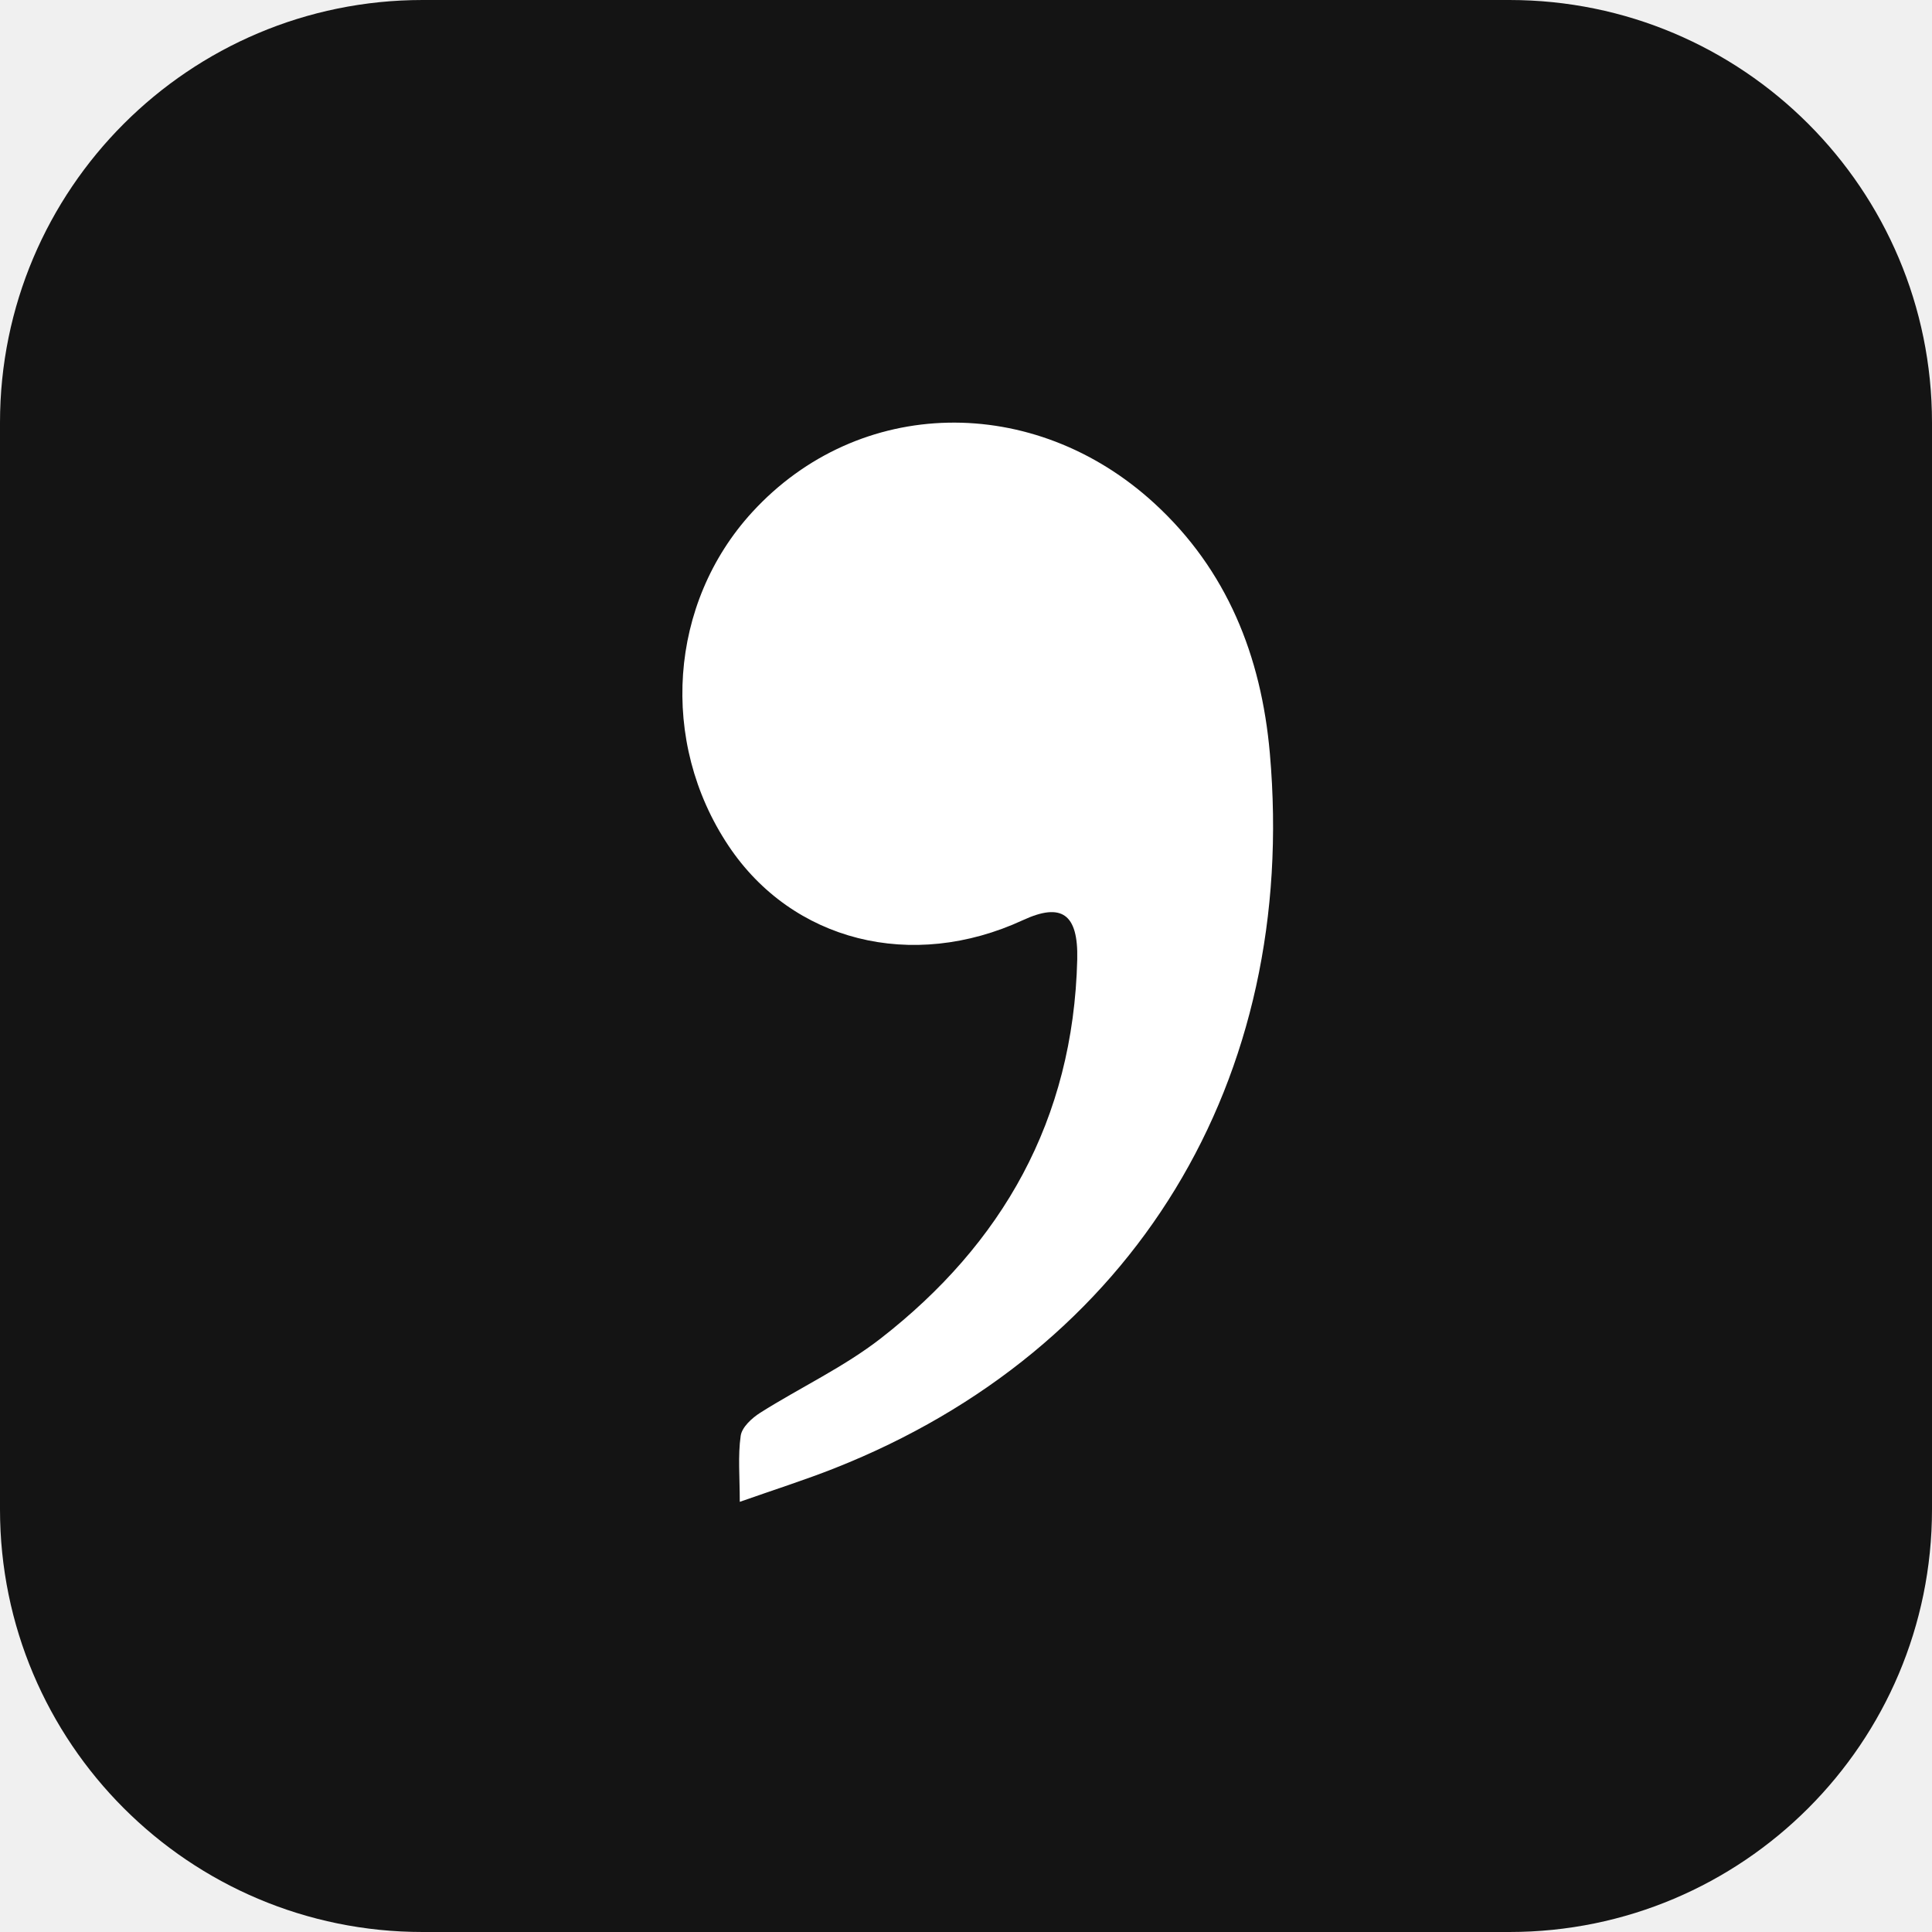
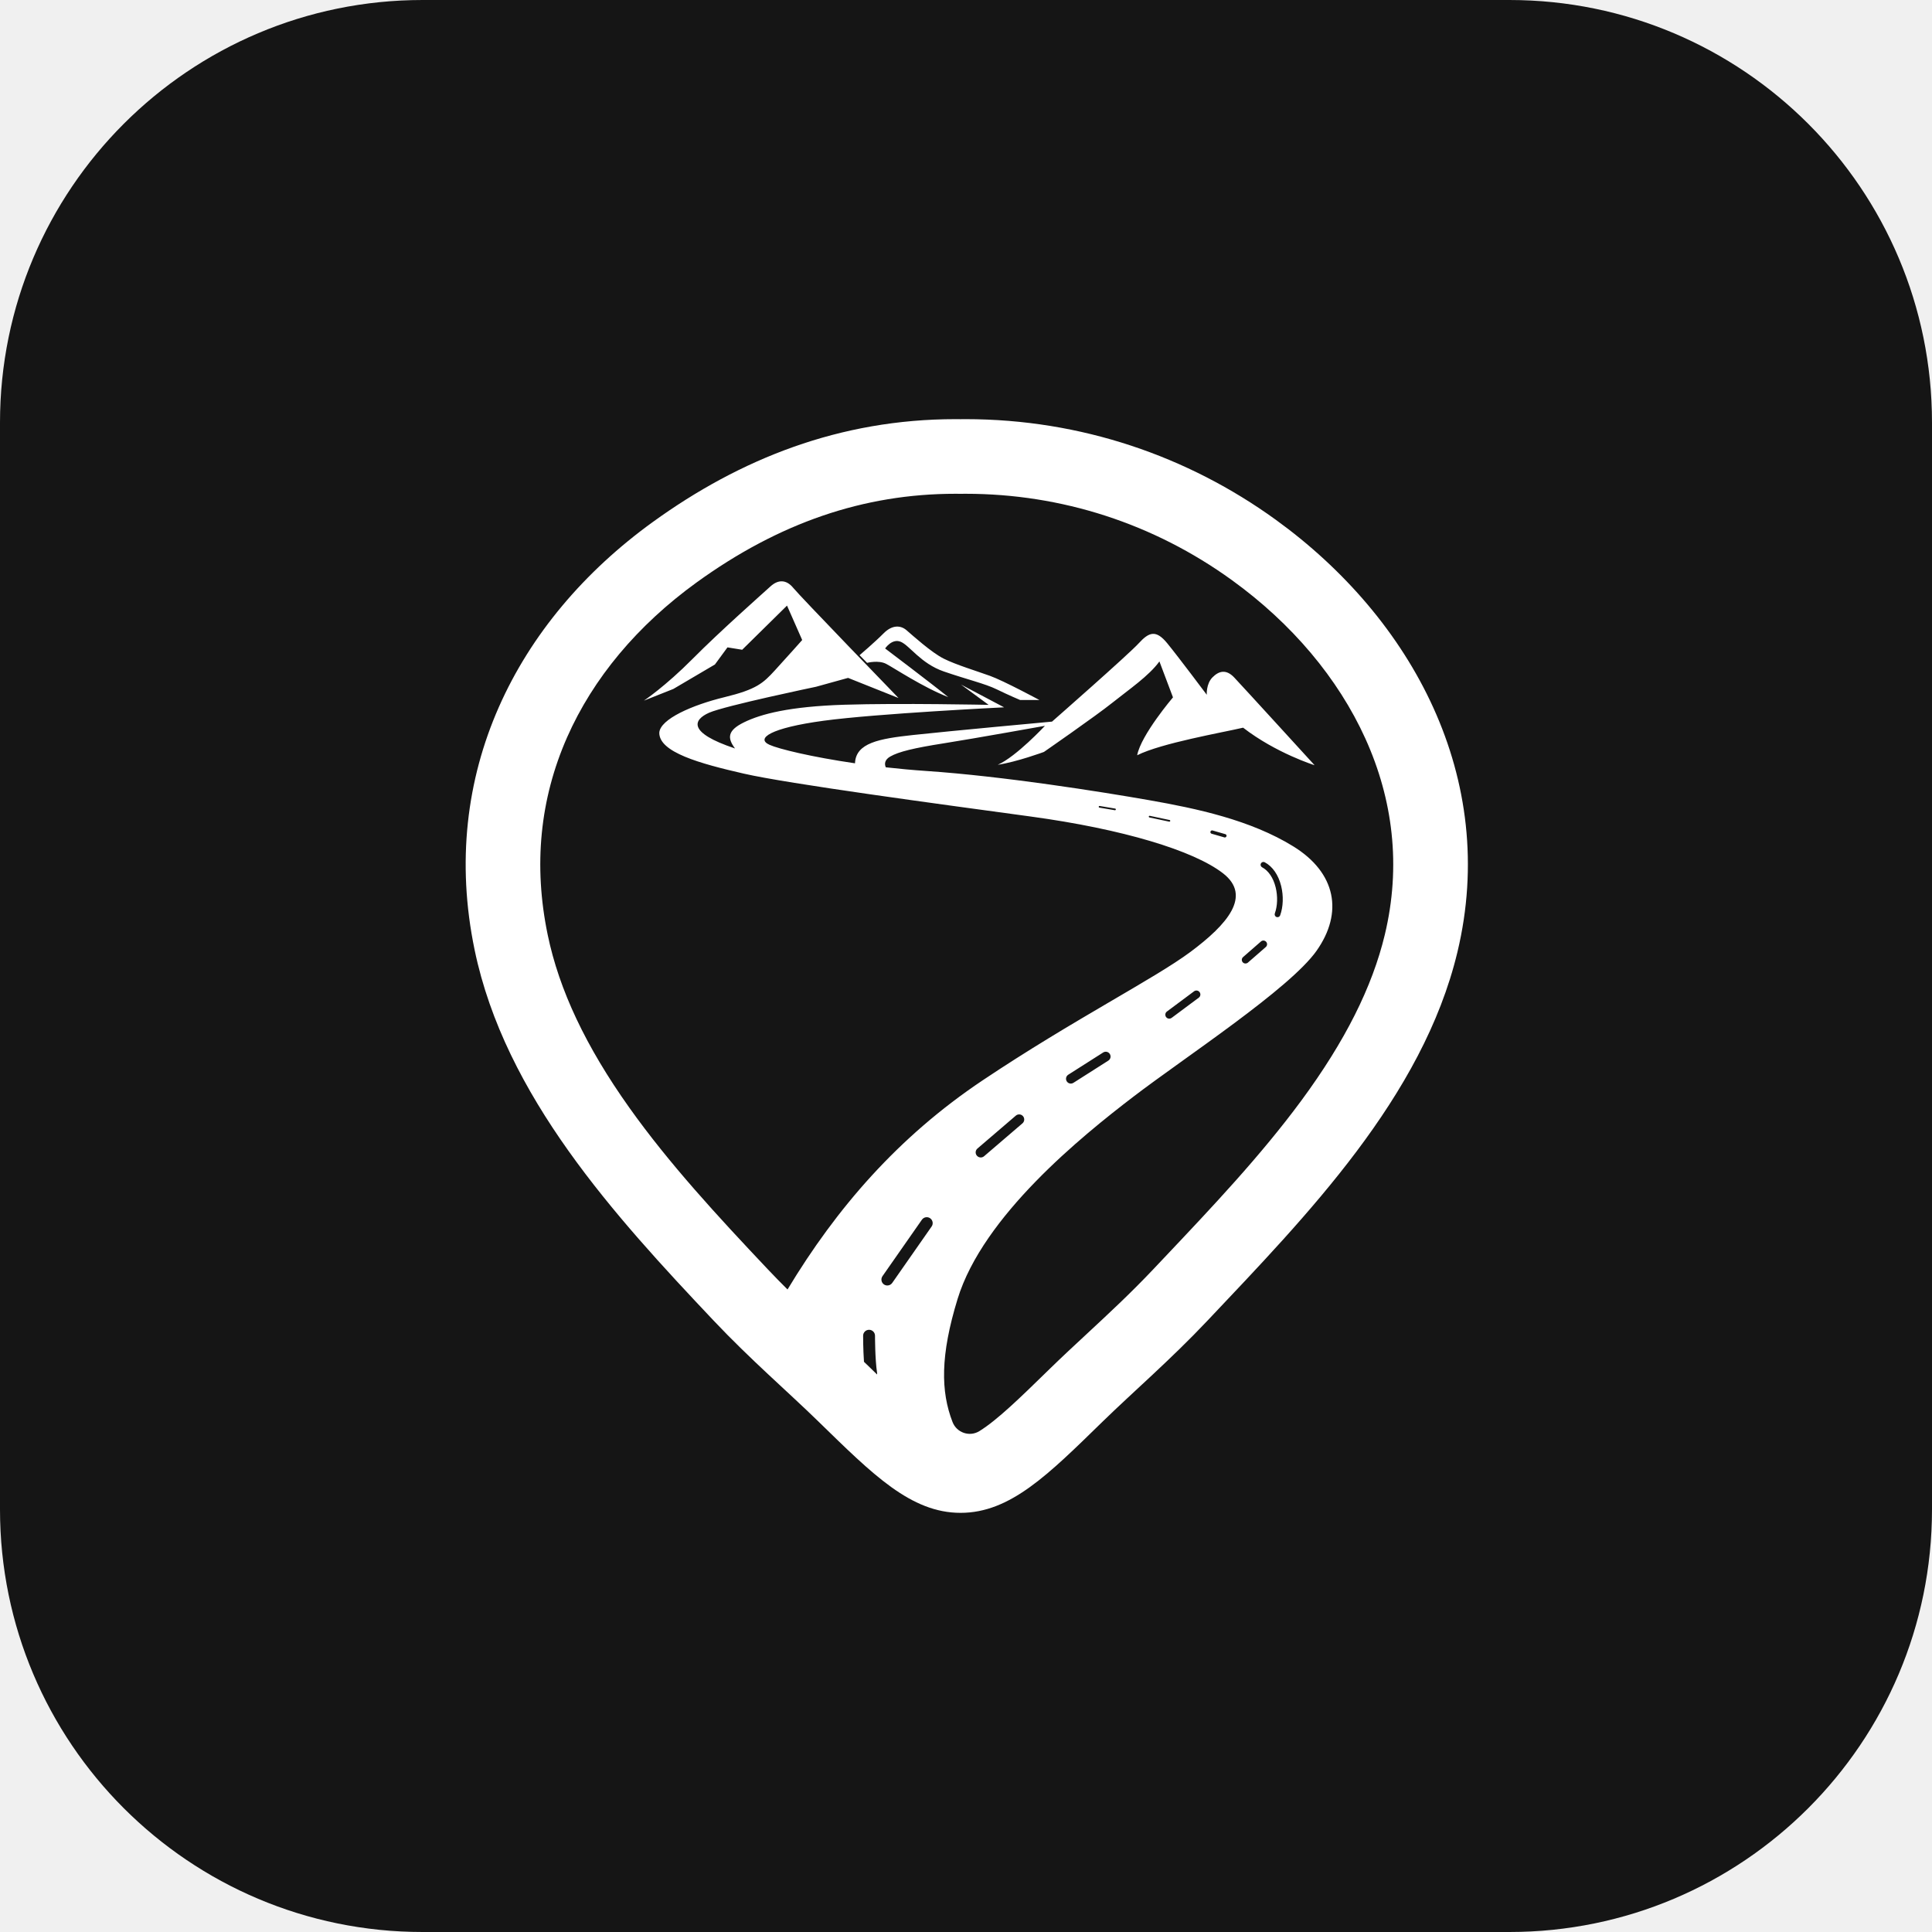
- <svg xmlns="http://www.w3.org/2000/svg" width="128" height="128" viewBox="0 0 128 128" fill="none">
-   <rect width="128" height="128" rx="28" fill="#141414" />
-   <path fill-rule="evenodd" clip-rule="evenodd" d="M49.012 99.5C49.012 97.846 48.882 96.46 49.073 95.124C49.154 94.554 49.822 93.944 50.366 93.6C53.018 91.923 55.9 90.583 58.37 88.659C66.37 82.426 71.111 74.222 71.37 63.564C71.444 60.537 70.328 59.781 67.777 60.96C60.414 64.364 52.496 62.368 48.271 56.043C43.663 49.145 44.312 39.961 49.833 33.935C56.885 26.238 68.49 26.008 76.492 33.358C81.285 37.761 83.563 43.447 84.131 49.913C86.035 71.578 75.131 89.434 55.285 97.278C53.321 98.054 51.307 98.692 49.012 99.5Z" fill="white" />
+ <svg xmlns="http://www.w3.org/2000/svg" width="128" height="128" viewBox="0 0 128 128" fill="#fff">
+   <rect width="128" height="128" rx="28" fill="#151515" />
+   <path d="m84.512 34.427c-5.797-4.192-12.882-6.657-20.534-6.657-.113 0-.227.001-.339.003-.113-.001-.226-.003-.339-.003-7.652 0-14.254 2.622-20.05 6.814-9.06 6.552-14.217 16.727-11.806 28.346 2.008 9.682 9.294 17.639 15.833 24.56 2.457 2.6 4.91 4.703 6.957 6.7 3.588 3.497 6.111 6.04 9.406 6.04s5.819-2.542 9.406-6.04c2.048-1.996 4.501-4.098 6.958-6.7 6.538-6.921 14.253-14.8 16.555-24.417 2.752-11.503-2.987-22.094-12.047-28.646zm-27.328 54.068c0-.217.176-.393.394-.393 0 0 0 0 .001 0 .217 0 .393.177.393.394 0 .015-.001 1.567.136 2.454.006.039.006.076.001.113-.054-.052-.107-.105-.162-.157l-.263-.256c-.147-.143-.294-.285-.443-.427-.058-.826-.057-1.681-.057-1.728zm1.283-3.946 2.611-3.739c.125-.178.37-.222.547-.097.178.125.222.37.097.547l-2.611 3.739c-.076.109-.199.168-.323.168-.077 0-.156-.023-.225-.07-.176-.124-.22-.369-.096-.548zm33.281-22.626c-.833 3.477-2.641 7.072-5.528 10.989-2.704 3.668-5.947 7.096-9.084 10.411-.245.259-.488.516-.73.772-1.478 1.565-2.976 2.955-4.425 4.3-.835.775-1.624 1.507-2.39 2.254l-.263.256c-1.711 1.669-3.256 3.176-4.439 3.909-.648.402-1.504.112-1.78-.599-.785-2.023-.816-4.415.335-8.16 1.693-5.509 8.235-10.788 11.649-13.399 3.414-2.611 10.357-7.144 12.136-9.669 1.779-2.525 1.291-5.164-1.549-6.915s-6.398-2.506-9.555-3.06c-3.156-.554-9.669-1.588-14.747-1.932-.926-.063-1.829-.147-2.692-.244-.111-.25-.051-.515.292-.712.565-.325 1.568-.565 3.567-.88 1.999-.315 6.685-1.157 6.685-1.157s-1.904 2.046-3.127 2.582c1.272-.191 3.06-.851 3.06-.851s3.424-2.372 4.524-3.252c1.1-.88 2.439-1.788 3.127-2.745l.899 2.381c0 0-2.124 2.496-2.372 3.835 1.606-.804 5.624-1.501 7.019-1.826 2.19 1.693 4.734 2.486 4.734 2.486s-4.8-5.26-5.327-5.815c-.526-.554-1.005-.44-1.434-.009-.431.431-.382 1.157-.382 1.157s-1.884-2.515-2.62-3.414c-.736-.899-1.195-.755-1.884 0s-5.748 5.193-5.748 5.193-6.728.617-9.225.889c-2.217.242-3.778.518-3.828 1.873-2.887-.422-5.056-.95-5.669-1.228-.918-.416.052-1.114 3.591-1.592 3.539-.479 11.955-.889 11.955-.889l-2.859-1.511 1.836 1.348c0 0-5.872-.125-9.544-.009-3.673.115-5.538.617-6.656 1.162-1.119.545-1.119 1.048-.602 1.736-3.185-1.061-2.754-1.908-1.721-2.367 1.033-.459 7.087-1.721 7.087-1.721l2.124-.588 3.342 1.334c0 0-6.505-6.721-6.972-7.294-.467-.574-1.011-.559-1.513-.101s-3.335 2.962-5.157 4.799c-1.822 1.836-3.228 2.769-3.228 2.769l1.951-.774 2.754-1.621.832-1.134.975.158 2.97-2.926 1.005 2.281c0 0-1.018 1.148-1.807 2.008-.789.861-1.219 1.262-3.342 1.779-2.124.516-4.261 1.449-4.318 2.353-.015 1.291 2.654 2.037 5.595 2.711s12.882 2.008 18.993 2.84 10.802 2.252 12.753 3.759c1.951 1.506.272 3.405-2.137 5.203-2.41 1.798-7.765 4.495-13.771 8.512-5.627 3.764-9.694 8.485-12.937 13.863-.436-.432-.871-.877-1.305-1.335-3.328-3.523-6.533-6.992-9.18-10.715-2.879-4.049-4.648-7.795-5.406-11.454-.95-4.582-.517-8.981 1.286-13.077.858-1.946 2.024-3.809 3.467-5.534 1.444-1.727 3.163-3.316 5.11-4.725 5.466-3.955 11.077-5.877 17.151-5.877.097 0 .195.001.292.002.015 0 .032 0 .047 0s.032 0 .047 0c.097-.001.194-.002.292-.002 6.365 0 12.464 1.977 17.637 5.719 3.978 2.876 7.037 6.508 8.846 10.501.922 2.034 1.505 4.14 1.733 6.261.242 2.225.092 4.489-.445 6.728zm-26.99 14.17 2.544-2.18c.142-.121.354-.105.475.036.121.142.105.354-.036.475l-2.544 2.18c-.064.054-.142.081-.219.081-.095 0-.189-.04-.256-.118-.122-.139-.106-.353.036-.474zm6.016-4.89 2.314-1.473c.148-.095.345-.051.44.098s.051.345-.098.44l-2.314 1.473c-.053.034-.113.05-.171.05-.105 0-.208-.052-.269-.148-.094-.149-.05-.346.098-.44zm6.537-4.187 1.798-1.339c.116-.087.28-.063.367.054.087.116.063.28-.054.367l-1.798 1.339c-.047.035-.102.052-.156.052-.08 0-.159-.036-.211-.106-.086-.117-.062-.282.054-.367zm7.204-8.229c-.156-.63-.476-1.103-.9-1.329-.091-.049-.125-.162-.076-.254.049-.091.162-.125.254-.076.518.278.904.834 1.087 1.569.163.657.138 1.384-.067 1.946-.027.076-.1.123-.176.123-.021 0-.043-.003-.064-.011-.097-.035-.147-.143-.112-.24.179-.495.199-1.141.054-1.728zm-.972 3.587c.101-.089.255-.077.344.024.089.101.077.255-.024.344l-1.186 1.033c-.046.04-.103.06-.16.06-.068 0-.136-.028-.184-.083-.089-.101-.077-.255.024-.344l1.186-1.034zm-2.286-6.972c-.015.049-.059.082-.108.082-.01 0-.021-.002-.031-.004l-.846-.244c-.059-.017-.094-.08-.076-.139.017-.059.079-.094.139-.076l.846.244c.06.014.094.077.076.137zm-3.725-1.009c-.005.027-.029.045-.055.045-.004 0-.008 0-.012-.001l-1.311-.278c-.03-.007-.05-.036-.043-.066.007-.03.036-.05.066-.043l1.311.278c.032.004.051.035.044.065zm-3.604-.758c-.004.027-.028.046-.055.046-.003 0-.006 0-.009-.001l-1.024-.172c-.031-.005-.052-.034-.046-.064.005-.031.034-.052.064-.046l1.024.172c.03.005.05.034.046.065zm-11.406-9.999c-.817-.409-2.073-1.549-2.467-1.886-.394-.337-.954-.358-1.52.216-.567.574-1.586 1.442-1.586 1.442l.498.507c0 0 .755-.196 1.262.067s2.472 1.571 4.115 2.202c-1.169-.947-4.182-3.221-4.182-3.221s.459-.696 1.048-.437c.588.259 1.32 1.434 2.833 1.958 1.513.523 2.747.81 3.522 1.191.774.38 1.543.703 1.543.703h1.277c0 0-2.374-1.277-3.271-1.599-.899-.325-2.254-.734-3.072-1.143z" />
</svg>
